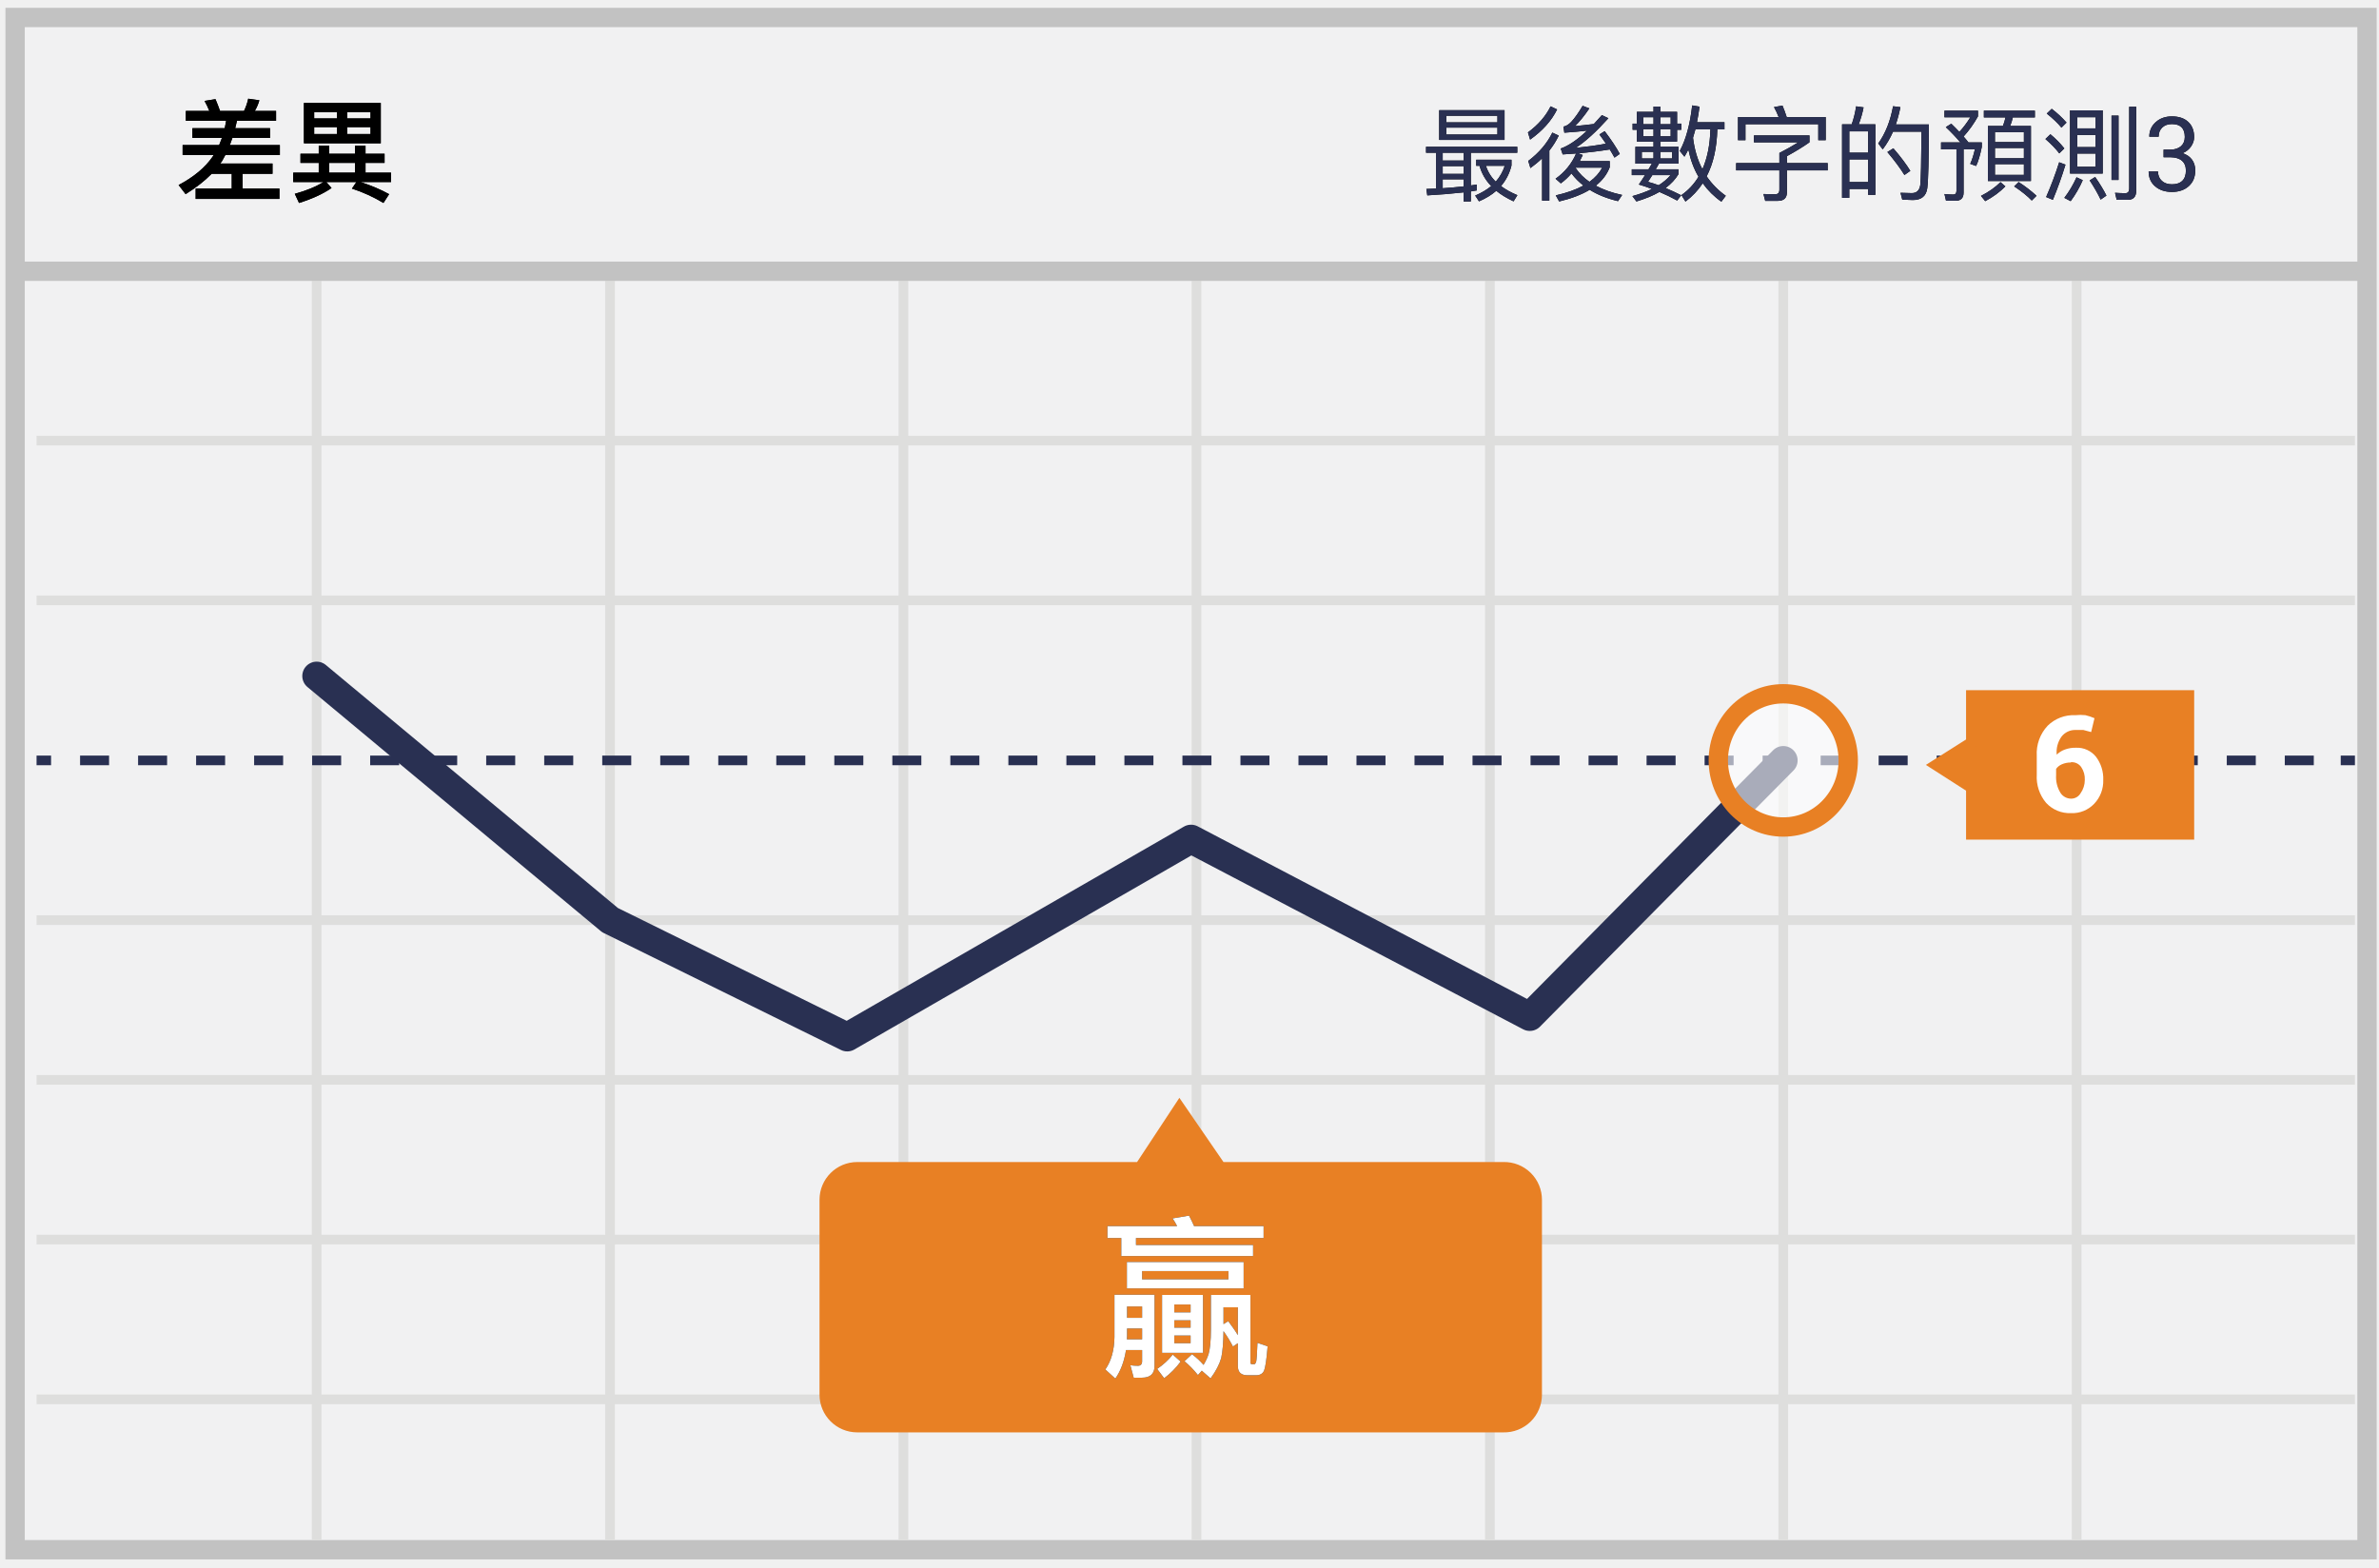
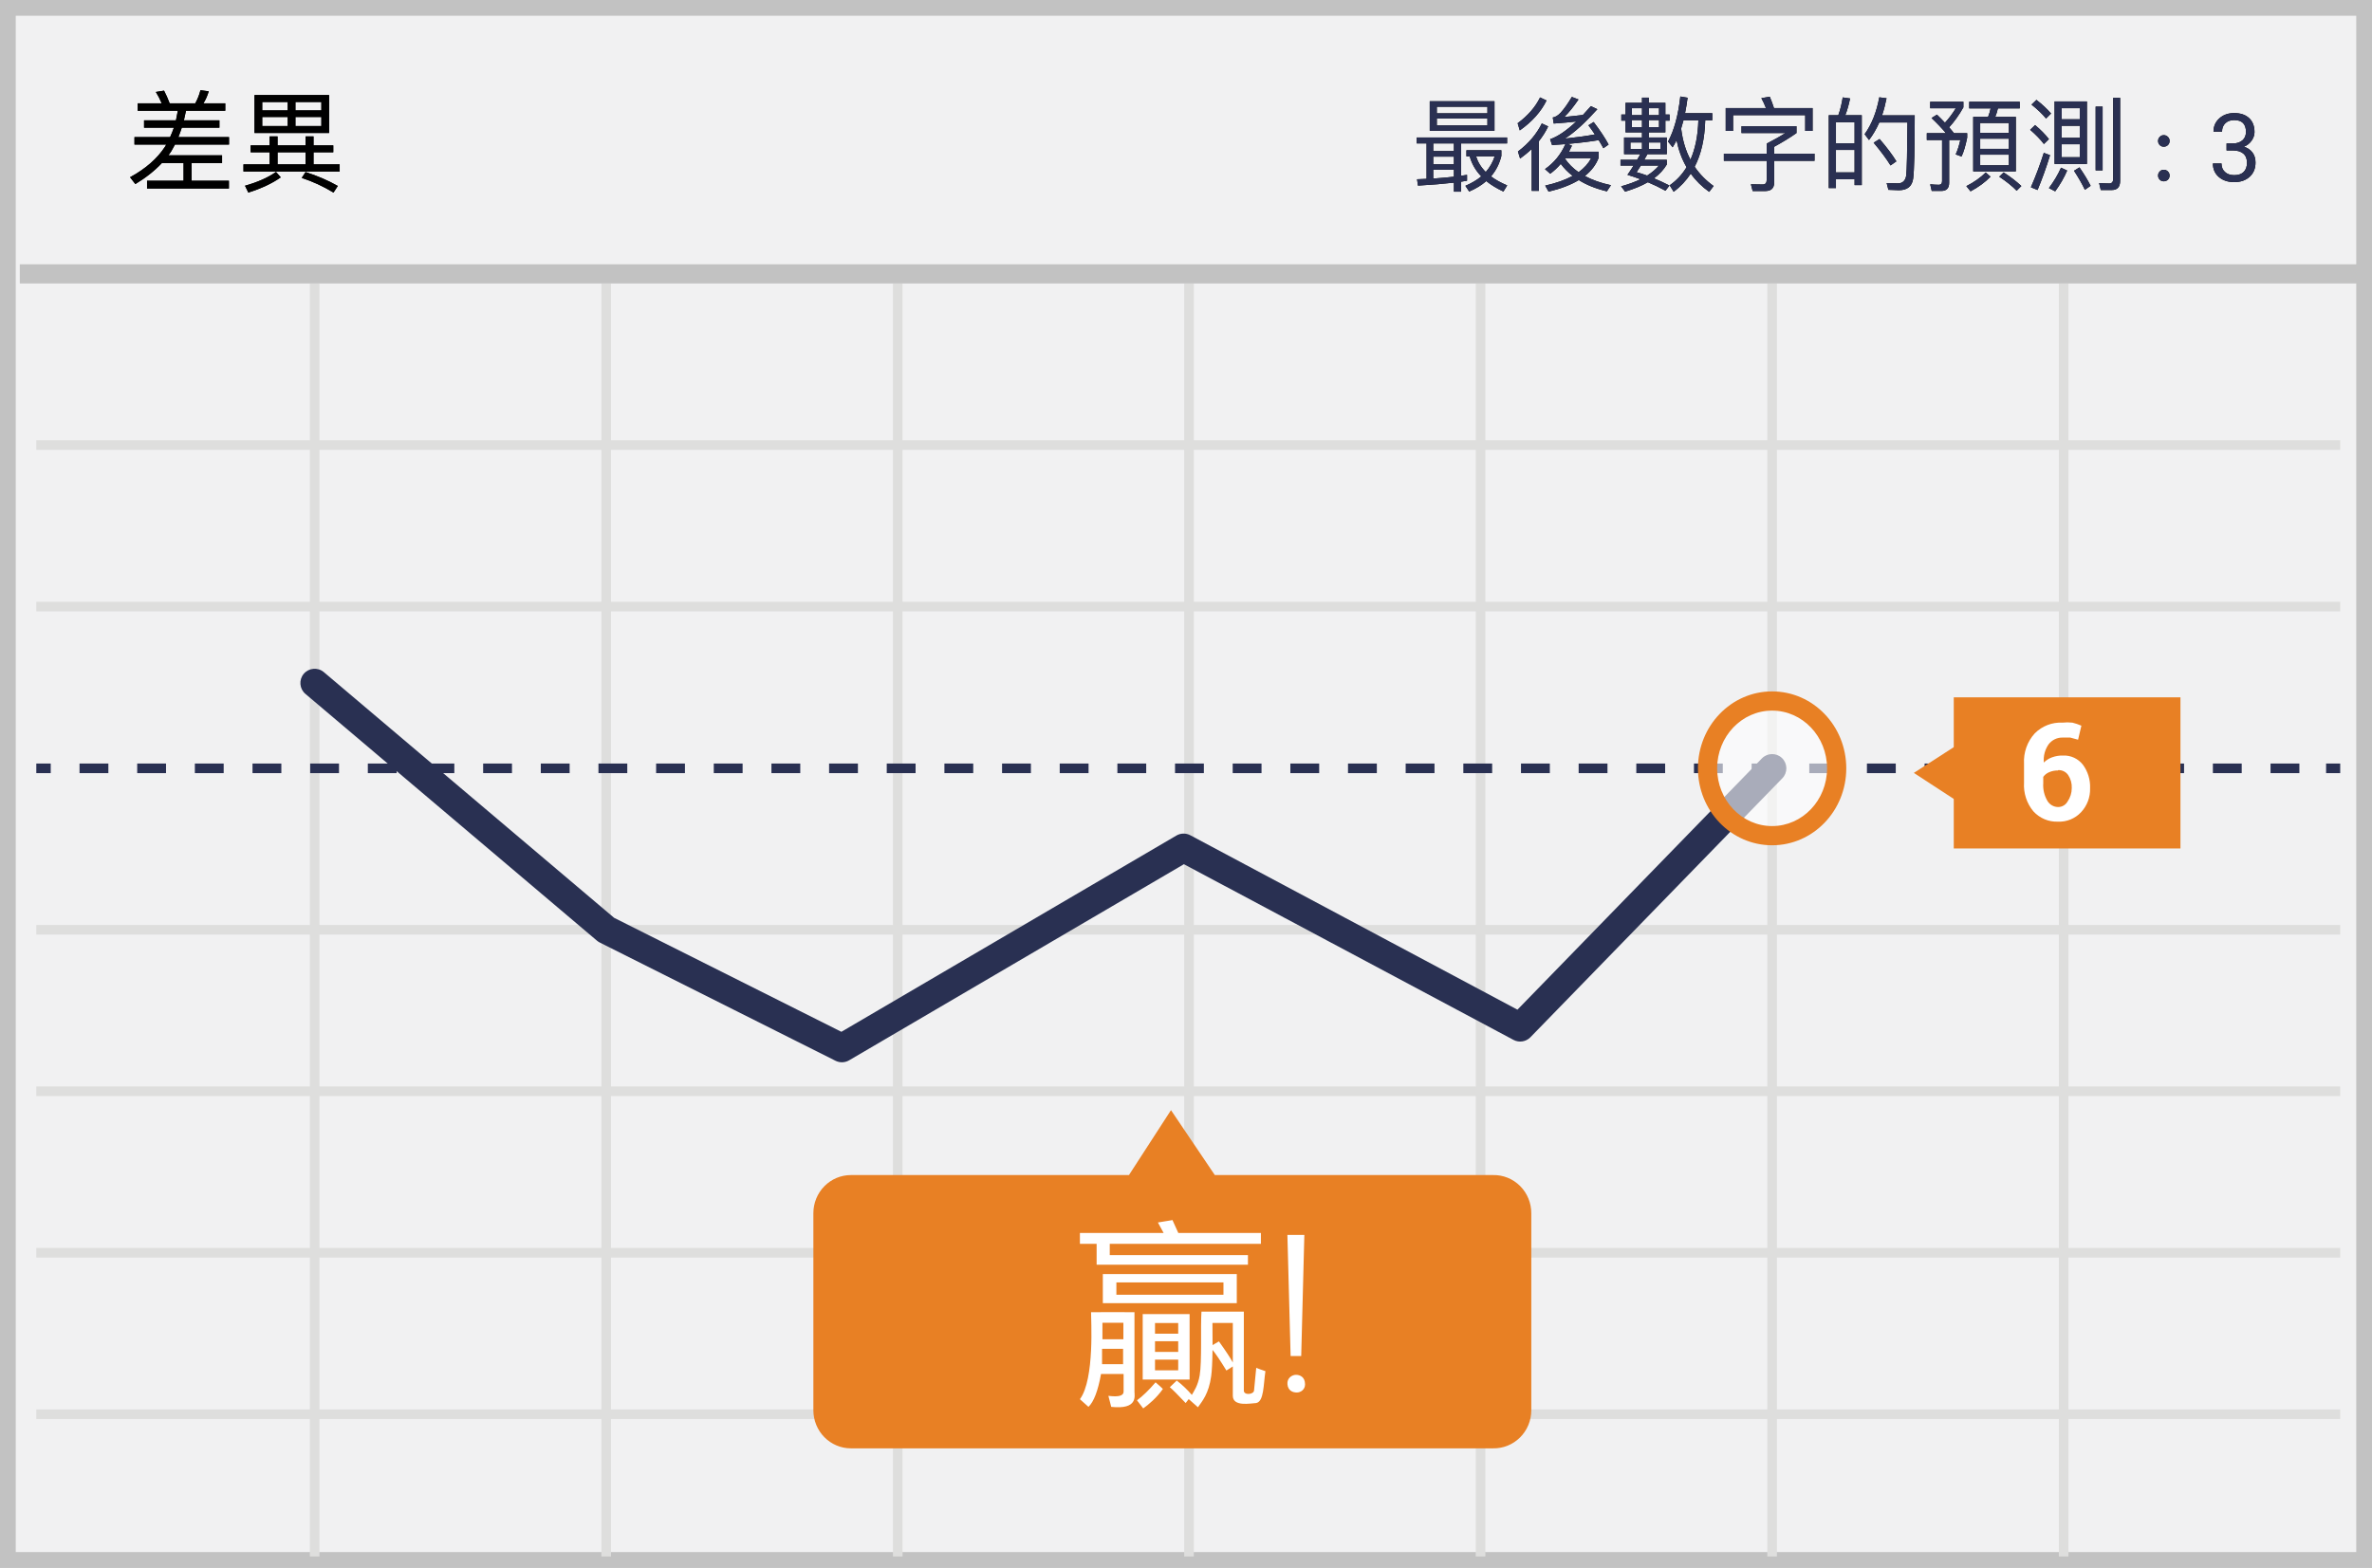
- <svg xmlns="http://www.w3.org/2000/svg" xmlns:xlink="http://www.w3.org/1999/xlink" width="299" height="197">
+ <svg xmlns="http://www.w3.org/2000/svg" xmlns:xlink="http://www.w3.org/1999/xlink" width="301px" height="199px" viewBox="0 0 301 199" version="1.1">
  <defs>
-     <path d="M178.23 16.449h11.466v.754h-5.837v4.108c.26-.039.52-.078.754-.117v.741c-.234.039-.494.078-.754.13v1.261h-.91v-1.144a80.6 80.6 0 0 1-4.563.377l-.117-.806 1.21-.052v-4.498h-1.249v-.754zm2.093 5.213a54.962 54.962 0 0 0 2.626-.234v-.884h-2.626v1.118zm0-1.807h2.626v-.975h-2.626v.975zm0-1.677h2.626v-.975h-2.626v.975zm-.442-6.331h8.216v3.744h-8.216v-3.744zm7.32 3.068v-.871h-6.423v.871h6.422zm-6.423-1.534h6.422v-.832h-6.422v.832zm4.173 5.46h-.416v-.767h4.433v.728a6.187 6.187 0 0 1-1.313 2.587c.572.429 1.248.806 2.054 1.144l-.48.78c-.859-.403-1.587-.845-2.172-1.326-.598.52-1.326.962-2.17 1.326l-.482-.728c.78-.338 1.456-.728 2.015-1.196a5.827 5.827 0 0 1-1.469-2.548zm2.041 1.989a5.636 5.636 0 0 0 1.131-1.989h-2.366a4.738 4.738 0 0 0 1.235 1.989zm13.69-6.344c.831 1.092 1.455 2.041 1.897 2.86l-.663.468c-.182-.338-.39-.689-.598-1.027a49.586 49.586 0 0 1-3.939.481l.546.221c-.13.26-.247.52-.377.767h3.77v.767c-.338.884-.923 1.664-1.755 2.314.936.507 2.041.897 3.315 1.17l-.52.78c-1.404-.338-2.6-.819-3.562-1.43-1.014.611-2.3 1.105-3.835 1.469l-.429-.767c1.391-.312 2.548-.728 3.484-1.235a7.588 7.588 0 0 1-1.508-1.521 8.034 8.034 0 0 1-1.339 1.248l-.663-.585a7.456 7.456 0 0 0 2.587-3.172l-1.69.117-.247-.741c.975-.338 2.08-1.092 3.315-2.249-.754.091-1.716.182-2.86.26l-.117-.767c.338-.052.663-.26.988-.598.468-.507.936-1.183 1.43-2.015l.845.325c-.637.936-1.235 1.677-1.807 2.223a73.385 73.385 0 0 0 2.366-.26c.338-.364.676-.728 1.014-1.118l.82.39c-1.522 1.69-2.887 2.938-4.109 3.731 1.456-.156 2.73-.325 3.796-.533-.26-.39-.533-.767-.819-1.157l.663-.416zm-1.912 6.37c.715-.52 1.248-1.118 1.6-1.781h-3.316c-.013.013-.026.026-.026.039a6.528 6.528 0 0 0 1.742 1.742zm-4.888-9.49l.82.39c-.703 1.43-1.834 2.691-3.394 3.796l-.273-.91c1.3-.962 2.25-2.054 2.847-3.276zm.221 3.302l.806.377a9.935 9.935 0 0 1-1.183 1.885v6.292h-.91v-5.317c-.455.442-.949.845-1.469 1.222l-.273-.897c1.378-1.04 2.38-2.236 3.03-3.562zm17.98-.403c-.105.364-.196.715-.3 1.053.182 1.482.572 2.808 1.183 3.952.611-1.391.95-3.055 1.001-5.005h-1.885zm.39 5.954c-.599-1.014-1.015-2.158-1.275-3.419a9.583 9.583 0 0 1-.494.897l-.585-.728c.767-1.404 1.287-3.315 1.56-5.72l.923.156a26.877 26.877 0 0 1-.325 1.963h3.458v.897h-.897c-.065 2.34-.507 4.303-1.339 5.902a9.754 9.754 0 0 0 2.405 2.444l-.559.741a9.656 9.656 0 0 1-2.34-2.314 9.145 9.145 0 0 1-2.17 2.301l-.508-.819a7.563 7.563 0 0 0 2.145-2.301zm-7.749-8.164h2.093v-.663h.858v.663h2.106v1.482h.533v.78h-.533v1.482h-2.106v.65h2.288v2.119h-2.457c-.143.26-.273.494-.403.715h2.86v.598c-.39.65-.923 1.235-1.625 1.755a28.7 28.7 0 0 1 1.963.91l-.507.663a23.354 23.354 0 0 0-2.236-1.079c-.806.468-1.768.858-2.886 1.196l-.507-.676c.936-.26 1.755-.559 2.457-.897a22.469 22.469 0 0 0-1.65-.559c.272-.39.532-.793.78-1.183h-1.665v-.728h2.106c.143-.247.286-.481.416-.715h-2.067v-2.119h2.275v-.65h-2.093v-1.482h-.533v-.78h.533v-1.482zm2.743 9.23c.611-.39 1.105-.806 1.495-1.274h-2.288c-.208.312-.39.598-.546.845.442.117.884.26 1.34.429zm1.508-6.149v-.897h-1.3v.897h1.3zm-1.3-1.521h1.3v-.884h-1.3v.884zm-.858 1.521v-.897h-1.287v.897h1.287zm-1.287-1.521h1.287v-.884h-1.287v.884zm3.627 4.303v-.832h-1.482v.832h1.482zm-2.34 0v-.832h-1.469v.832h1.47zm21.645-5.2v2.899h-.936v-2.002h-9.152v2.002h-.936v-2.899h5.11a10.405 10.405 0 0 0-.586-1.261l1.066-.182c.182.429.364.91.533 1.443h4.901zm-9.022 2.301h6.981v.871c-.845.598-1.794 1.17-2.834 1.742v.871h5.122v.91h-5.122v2.756c0 .715-.377 1.079-1.13 1.079h-1.6l-.22-.858c.454.013.948.026 1.494.026.338 0 .507-.195.507-.572v-2.431h-5.434v-.91h5.434v-1.274a32.896 32.896 0 0 0 2.38-1.339h-5.578v-.871zm15.262-1.391v8.866h-.91v-.741h-2.366v1.118h-.91v-9.243h1.21c.26-.728.441-1.482.558-2.262l.936.13a12.416 12.416 0 0 1-.61 2.132h2.092zm-3.276 7.254h2.366v-2.847h-2.366v2.847zm0-3.692h2.366v-2.678h-2.366v2.678zm5.538-.546c.936 1.079 1.638 2.028 2.132 2.834l-.74.52c-.534-.858-1.249-1.82-2.146-2.886l.754-.468zm4.46-3.003c0 4.316-.066 6.994-.196 8.008-.13.988-.728 1.495-1.82 1.495-.26 0-.702-.026-1.326-.052l-.22-.858c.545.026 1.013.039 1.416.039.611 0 .962-.338 1.066-1.001.078-.728.13-2.977.156-6.721h-3.575c-.364.819-.793 1.56-1.3 2.223l-.559-.741c.91-1.274 1.521-2.834 1.86-4.68l.922.117a17.048 17.048 0 0 1-.572 2.171h4.147zm7.422.195h1.885c.143-.351.247-.715.325-1.079h-2.717v-.845h6.41v.845h-2.77a6.478 6.478 0 0 1-.338 1.079h2.613v6.916h-5.408v-6.916zm4.524 6.149v-1.352h-3.64v1.352h3.64zm-3.64-2.093h3.64v-1.287h-3.64v1.287zm0-2.028h3.64v-1.248h-3.64v1.248zm.702 5.031l.611.533c-.689.702-1.534 1.326-2.535 1.859l-.533-.663c.975-.494 1.794-1.079 2.457-1.729zm2.275-.013a16.1 16.1 0 0 1 2.25 1.729l-.599.598c-.533-.559-1.274-1.157-2.21-1.781l.56-.546zm-8.463-7.332c.377.364.715.702 1.014 1.027.507-.546.962-1.157 1.378-1.833h-3.25v-.832h4.212v.715a13.738 13.738 0 0 1-1.807 2.535c.234.26.43.507.611.741h1.677v.572c-.208 1.027-.442 1.82-.715 2.392l-.74-.273c.233-.507.428-1.118.584-1.82h-1.417v5.434c0 .676-.338 1.027-.988 1.027h-1.222l-.195-.845c.39.039.754.065 1.105.065.26 0 .403-.156.403-.468v-5.213h-1.937v-.871h2.431a24.26 24.26 0 0 0-1.833-1.924l.69-.429zm12.623-1.872a12.767 12.767 0 0 1 1.86 1.729l-.638.637c-.442-.546-1.066-1.144-1.846-1.768l.624-.598zm-.169 3.198a11.862 11.862 0 0 1 1.755 1.781l-.637.624c-.429-.572-1.014-1.17-1.742-1.807l.624-.598zm1.105 3.523l.793.299a48.515 48.515 0 0 1-1.586 4.42l-.845-.351a44.176 44.176 0 0 0 1.638-4.368zm1.365-6.526h4.108v7.943h-4.108v-7.943zm3.198 7.085v-1.651h-2.288v1.651h2.288zm-2.288-2.47h2.288v-1.521h-2.288v1.521zm0-2.353h2.288v-1.404h-2.288v1.404zm2.25 6.11c.61.884 1.078 1.664 1.416 2.34l-.728.507c-.338-.728-.806-1.534-1.378-2.418l.69-.429zm-2.34.039l.78.364a13.56 13.56 0 0 1-1.522 2.639l-.793-.416a13.238 13.238 0 0 0 1.534-2.587zm4.393-7.748h.884v8.086h-.884v-8.086zm2.054 10.582h-1.404l-.208-.884c.442.026.871.052 1.287.052.325 0 .494-.195.494-.559V11.418h.884v10.543c0 .767-.35 1.157-1.053 1.157z" id="a" />
-     <path d="M270.926 16.808h.882c.554-.009.99-.155 1.308-.438.317-.284.476-.667.476-1.15 0-1.083-.54-1.624-1.619-1.624-.508 0-.913.145-1.215.435-.303.29-.454.673-.454 1.152h-1.175c0-.732.268-1.34.803-1.825.536-.485 1.216-.727 2.041-.727.872 0 1.555.23 2.05.692.496.461.743 1.102.743 1.923 0 .402-.13.791-.39 1.168-.26.377-.615.658-1.063.844.507.161.9.428 1.177.8.277.373.416.827.416 1.365 0 .83-.271 1.487-.813 1.974-.541.487-1.246.73-2.114.73-.867 0-1.573-.235-2.116-.705-.544-.47-.816-1.09-.816-1.86h1.18c0 .487.16.876.477 1.168.317.292.742.438 1.275.438.568 0 1.001-.148 1.302-.444.3-.296.45-.721.45-1.276 0-.537-.165-.95-.495-1.238-.33-.287-.806-.435-1.428-.444h-.882v-.958z" id="b" />
-     <path d="M22.358 11.948h2.954a10.486 10.486 0 0 0-.602-1.26l1.372-.224c.196.448.378.938.574 1.484h3.01c.238-.49.42-1.008.532-1.54l1.4.196a5.72 5.72 0 0 1-.574 1.344h2.674v1.232h-4.914c-.07.322-.14.63-.224.938h4.382v1.218H28.21c-.112.308-.21.602-.322.896h6.286v1.246h-6.846c-.14.266-.28.518-.42.77l-.224.308h6.566v1.288h-3.766v1.862h4.634v1.302H23.59v-1.302h4.536v-1.862h-2.52c-.896.91-1.988 1.764-3.276 2.562l-.882-1.148c1.89-.994 3.318-2.184 4.27-3.556.056-.084.098-.154.14-.224h-3.906v-1.246h4.592c.126-.294.238-.588.35-.896h-3.71v-1.218h4.06c.07-.308.126-.63.182-.938h-5.068v-1.232zm14.84-1.008h9.66v5.068h-9.66V10.94zm8.372 3.906v-.868h-2.926v.868h2.926zm-4.214 0v-.868h-2.87v.868h2.87zm-2.87-1.96h2.87v-.784h-2.87v.784zm4.158-.784v.784h2.926v-.784h-2.926zm-5.88 5.222h2.296v-1.008h1.316v1.008h3.248v-1.008h1.316v1.008h2.394v1.148H44.94v1.232h3.206v1.176H44.31c1.302.42 2.506.924 3.598 1.526l-.714 1.106a19.268 19.268 0 0 0-3.962-1.806l.56-.826h-3.78l.658.756c-1.106.756-2.464 1.372-4.088 1.876l-.532-1.148c1.428-.392 2.632-.882 3.612-1.484h-3.808v-1.176h3.206v-1.232h-2.296v-1.148zm3.612 2.38h3.248v-1.232h-3.248v1.232z" id="c" />
-     <path d="M140.652 164.996v.968c0 .132-.022.264-.022.396h1.914v-1.364h-1.892zm1.892-1.342v-1.43h-1.892v1.43h1.892zm-2.024 4.048c-.22 1.408-.66 2.618-1.342 3.586l-1.254-1.144c.748-1.078 1.122-2.442 1.144-4.07v-5.324h5.038v8.954c0 .968-.528 1.474-1.584 1.474h-1.034l-.418-1.562c.33.044.638.066.946.066.352 0 .528-.198.528-.572v-1.408h-2.024zm-.594-14.08h-1.738v-1.496h8.756a8.027 8.027 0 0 0-.572-.968l2.068-.352c.22.396.418.836.638 1.32h8.734v1.496h-16.038v.88h14.718v1.386h-16.566v-2.266zm16.962 17.248h-1.122c-.792 0-1.188-.396-1.188-1.144v-2.882l-.616.418a14.878 14.878 0 0 0-1.188-1.936c-.022 1.452-.11 2.574-.286 3.366-.22.792-.66 1.65-1.342 2.574l-1.1-.968-.484.55c-.528-.66-1.1-1.254-1.694-1.738l.946-.88a9.3 9.3 0 0 1 1.452 1.342c.308-.506.506-.968.638-1.386.176-.616.286-1.628.286-3.058v-4.356h4.972v8.492c0 .132.044.22.176.22h.308c.088 0 .176-.132.242-.352.044-.22.11-1.012.154-2.332l1.276.44c-.132 1.628-.286 2.64-.44 3.036-.176.396-.506.594-.99.594zm-4.114-6.424l.594-.374c.484.66.902 1.232 1.21 1.76v-3.498h-1.804v2.112zm-7.722-3.674h5.148v7.282h-5.148v-7.282zm3.586 6.072v-.968h-2.046v.968h2.046zm-2.046-1.958h2.046v-.924h-2.046v.924zm0-1.914h2.046v-.99h-2.046v.99zm-.198 5.302l.99.88a9.795 9.795 0 0 1-2.068 2.09l-.88-1.166c.77-.528 1.43-1.122 1.958-1.804zm-5.764-11.638h14.674v3.322H140.63v-3.322zm12.76 2.178v-1.034h-10.846v1.034h10.846z" id="d" />
+     <path d="M273.584,16.156 C273.776,16.156 273.956,16.228 274.1,16.372 C274.244,16.516 274.316,16.684 274.316,16.888 C274.316,17.092 274.244,17.272 274.1,17.416 C273.956,17.548 273.776,17.62 273.584,17.62 C273.368,17.62 273.2,17.548 273.068,17.416 C272.924,17.272 272.852,17.092 272.852,16.888 C272.852,16.684 272.924,16.516 273.068,16.372 C273.2,16.228 273.368,16.156 273.584,16.156 Z M273.584,20.548 C273.776,20.548 273.956,20.62 274.1,20.764 C274.244,20.908 274.316,21.076 274.316,21.28 C274.316,21.484 274.244,21.664 274.1,21.808 C273.956,21.94 273.776,22.012 273.584,22.012 C273.368,22.012 273.2,21.94 273.068,21.808 C272.924,21.664 272.852,21.484 272.852,21.28 C272.852,21.076 272.924,20.908 273.068,20.764 C273.2,20.62 273.368,20.548 273.584,20.548 Z" id="path-1" />
+     <path d="M281.545,17.207 L282.36,17.207 C282.871,17.199 283.274,17.064 283.567,16.803 C283.86,16.541 284.006,16.188 284.006,15.742 C284.006,14.742 283.508,14.242 282.512,14.242 C282.043,14.242 281.669,14.376 281.39,14.644 C281.111,14.911 280.971,15.266 280.971,15.707 L279.887,15.707 C279.887,15.031 280.134,14.47 280.628,14.022 C281.122,13.575 281.75,13.352 282.512,13.352 C283.317,13.352 283.947,13.564 284.405,13.99 C284.862,14.416 285.09,15.008 285.09,15.766 C285.09,16.137 284.97,16.496 284.73,16.844 C284.489,17.191 284.162,17.451 283.748,17.623 C284.217,17.771 284.579,18.018 284.835,18.361 C285.091,18.705 285.219,19.125 285.219,19.621 C285.219,20.387 284.969,20.994 284.469,21.443 C283.969,21.893 283.319,22.117 282.518,22.117 C281.717,22.117 281.066,21.9 280.564,21.467 C280.062,21.033 279.811,20.461 279.811,19.75 L280.901,19.75 C280.901,20.199 281.047,20.559 281.34,20.828 C281.633,21.098 282.026,21.232 282.518,21.232 C283.041,21.232 283.442,21.096 283.719,20.822 C283.996,20.549 284.135,20.156 284.135,19.645 C284.135,19.148 283.983,18.768 283.678,18.502 C283.373,18.236 282.934,18.1 282.36,18.092 L281.545,18.092 L281.545,17.207 Z" id="path-2" />
+     <path d="M178.78,16.449 L190.246,16.449 L190.246,17.203 L184.409,17.203 L184.409,21.311 C184.669,21.272 184.929,21.233 185.163,21.194 L185.163,21.935 C184.929,21.974 184.669,22.013 184.409,22.065 L184.409,23.326 L183.499,23.326 L183.499,22.182 C182.264,22.325 180.743,22.455 178.936,22.559 L178.819,21.753 L180.028,21.701 L180.028,17.203 L178.78,17.203 L178.78,16.449 Z M180.873,21.662 C181.835,21.597 182.719,21.519 183.499,21.428 L183.499,20.544 L180.873,20.544 L180.873,21.662 Z M180.873,19.855 L183.499,19.855 L183.499,18.88 L180.873,18.88 L180.873,19.855 Z M180.873,18.178 L183.499,18.178 L183.499,17.203 L180.873,17.203 L180.873,18.178 Z M180.431,11.847 L188.647,11.847 L188.647,15.591 L180.431,15.591 L180.431,11.847 Z M187.75,14.915 L187.75,14.044 L181.328,14.044 L181.328,14.915 L187.75,14.915 Z M181.328,13.381 L187.75,13.381 L187.75,12.549 L181.328,12.549 L181.328,13.381 Z M185.501,18.841 L185.085,18.841 L185.085,18.074 L189.518,18.074 L189.518,18.802 C189.271,19.803 188.829,20.661 188.205,21.389 C188.777,21.818 189.453,22.195 190.259,22.533 L189.778,23.313 C188.92,22.91 188.192,22.468 187.607,21.987 C187.009,22.507 186.281,22.949 185.436,23.313 L184.955,22.585 C185.735,22.247 186.411,21.857 186.97,21.389 C186.242,20.635 185.761,19.79 185.501,18.841 Z M187.542,20.83 C188.062,20.232 188.439,19.569 188.673,18.841 L186.307,18.841 C186.541,19.582 186.944,20.245 187.542,20.83 Z M201.231,14.486 C202.063,15.578 202.687,16.527 203.129,17.346 L202.466,17.814 C202.284,17.476 202.076,17.125 201.868,16.787 C200.776,16.969 199.463,17.138 197.929,17.268 L198.475,17.489 C198.345,17.749 198.228,18.009 198.098,18.256 L201.868,18.256 L201.868,19.023 C201.53,19.907 200.945,20.687 200.113,21.337 C201.049,21.844 202.154,22.234 203.428,22.507 L202.908,23.287 C201.504,22.949 200.308,22.468 199.346,21.857 C198.332,22.468 197.045,22.962 195.511,23.326 L195.082,22.559 C196.473,22.247 197.63,21.831 198.566,21.324 C197.968,20.869 197.474,20.362 197.058,19.803 C196.642,20.284 196.2,20.7 195.719,21.051 L195.056,20.466 C196.2,19.66 197.071,18.607 197.643,17.294 L195.953,17.411 L195.706,16.67 C196.681,16.332 197.786,15.578 199.021,14.421 C198.267,14.512 197.305,14.603 196.161,14.681 L196.044,13.914 C196.382,13.862 196.707,13.654 197.032,13.316 C197.5,12.809 197.968,12.133 198.462,11.301 L199.307,11.626 C198.67,12.562 198.072,13.303 197.5,13.849 C198.345,13.771 199.138,13.68 199.866,13.589 C200.204,13.225 200.542,12.861 200.88,12.471 L201.699,12.861 C200.178,14.551 198.813,15.799 197.591,16.592 C199.047,16.436 200.321,16.267 201.387,16.059 C201.127,15.669 200.854,15.292 200.568,14.902 L201.231,14.486 Z M199.32,20.856 C200.035,20.336 200.568,19.738 200.919,19.075 L197.604,19.075 C197.591,19.088 197.578,19.101 197.578,19.114 C198.02,19.777 198.605,20.362 199.32,20.856 Z M194.432,11.366 L195.251,11.756 C194.549,13.186 193.418,14.447 191.858,15.552 L191.585,14.642 C192.885,13.68 193.834,12.588 194.432,11.366 Z M194.653,14.668 L195.459,15.045 C195.147,15.708 194.744,16.332 194.276,16.93 L194.276,23.222 L193.366,23.222 L193.366,17.905 C192.911,18.347 192.417,18.75 191.897,19.127 L191.624,18.23 C193.002,17.19 194.003,15.994 194.653,14.668 Z M212.632,14.265 C212.528,14.629 212.437,14.98 212.333,15.318 C212.515,16.8 212.905,18.126 213.516,19.27 C214.127,17.879 214.465,16.215 214.517,14.265 L212.632,14.265 Z M213.022,20.219 C212.424,19.205 212.008,18.061 211.748,16.8 C211.592,17.125 211.423,17.424 211.254,17.697 L210.669,16.969 C211.436,15.565 211.956,13.654 212.229,11.249 L213.152,11.405 C213.061,12.094 212.957,12.744 212.827,13.368 L216.285,13.368 L216.285,14.265 L215.388,14.265 C215.323,16.605 214.881,18.568 214.049,20.167 C214.686,21.103 215.492,21.922 216.454,22.611 L215.895,23.352 C214.959,22.689 214.179,21.922 213.555,21.038 C212.957,21.935 212.242,22.702 211.384,23.339 L210.877,22.52 C211.748,21.909 212.463,21.142 213.022,20.219 Z M205.274,12.055 L207.367,12.055 L207.367,11.392 L208.225,11.392 L208.225,12.055 L210.331,12.055 L210.331,13.537 L210.864,13.537 L210.864,14.317 L210.331,14.317 L210.331,15.799 L208.225,15.799 L208.225,16.449 L210.513,16.449 L210.513,18.568 L208.056,18.568 C207.913,18.828 207.783,19.062 207.653,19.283 L210.513,19.283 L210.513,19.881 C210.123,20.531 209.59,21.116 208.888,21.636 C209.525,21.896 210.175,22.208 210.851,22.546 L210.344,23.209 C209.59,22.793 208.849,22.442 208.108,22.13 C207.302,22.598 206.34,22.988 205.222,23.326 L204.715,22.65 C205.651,22.39 206.47,22.091 207.172,21.753 C206.613,21.545 206.067,21.35 205.521,21.194 C205.794,20.804 206.054,20.401 206.301,20.011 L204.637,20.011 L204.637,19.283 L206.743,19.283 C206.886,19.036 207.029,18.802 207.159,18.568 L205.092,18.568 L205.092,16.449 L207.367,16.449 L207.367,15.799 L205.274,15.799 L205.274,14.317 L204.741,14.317 L204.741,13.537 L205.274,13.537 L205.274,12.055 Z M208.017,21.285 C208.628,20.895 209.122,20.479 209.512,20.011 L207.224,20.011 C207.016,20.323 206.834,20.609 206.678,20.856 C207.12,20.973 207.562,21.116 208.017,21.285 Z M209.525,15.136 L209.525,14.239 L208.225,14.239 L208.225,15.136 L209.525,15.136 Z M208.225,13.615 L209.525,13.615 L209.525,12.731 L208.225,12.731 L208.225,13.615 Z M207.367,15.136 L207.367,14.239 L206.08,14.239 L206.08,15.136 L207.367,15.136 Z M206.08,13.615 L207.367,13.615 L207.367,12.731 L206.08,12.731 L206.08,13.615 Z M209.707,17.918 L209.707,17.086 L208.225,17.086 L208.225,17.918 L209.707,17.918 Z M207.367,17.918 L207.367,17.086 L205.898,17.086 L205.898,17.918 L207.367,17.918 Z M229.012,12.718 L229.012,15.617 L228.076,15.617 L228.076,13.615 L218.924,13.615 L218.924,15.617 L217.988,15.617 L217.988,12.718 L223.097,12.718 C222.915,12.25 222.72,11.834 222.512,11.457 L223.578,11.275 C223.76,11.704 223.942,12.185 224.111,12.718 L229.012,12.718 Z M219.99,15.019 L226.971,15.019 L226.971,15.89 C226.126,16.488 225.177,17.06 224.137,17.632 L224.137,18.503 L229.259,18.503 L229.259,19.413 L224.137,19.413 L224.137,22.169 C224.137,22.884 223.76,23.248 223.006,23.248 L221.407,23.248 L221.186,22.39 C221.641,22.403 222.135,22.416 222.681,22.416 C223.019,22.416 223.188,22.221 223.188,21.844 L223.188,19.413 L217.754,19.413 L217.754,18.503 L223.188,18.503 L223.188,17.229 C224.241,16.683 225.034,16.228 225.567,15.89 L219.99,15.89 L219.99,15.019 Z M235.252,13.628 L235.252,22.494 L234.342,22.494 L234.342,21.753 L231.976,21.753 L231.976,22.871 L231.066,22.871 L231.066,13.628 L232.275,13.628 C232.535,12.9 232.717,12.146 232.834,11.366 L233.77,11.496 C233.614,12.263 233.419,12.978 233.159,13.628 L235.252,13.628 Z M231.976,20.882 L234.342,20.882 L234.342,18.035 L231.976,18.035 L231.976,20.882 Z M231.976,17.19 L234.342,17.19 L234.342,14.512 L231.976,14.512 L231.976,17.19 Z M237.514,16.644 C238.45,17.723 239.152,18.672 239.646,19.478 L238.905,19.998 C238.372,19.14 237.657,18.178 236.76,17.112 L237.514,16.644 Z M241.973,13.641 C241.973,17.957 241.908,20.635 241.778,21.649 C241.648,22.637 241.05,23.144 239.958,23.144 C239.698,23.144 239.256,23.118 238.632,23.092 L238.411,22.234 C238.957,22.26 239.425,22.273 239.828,22.273 C240.439,22.273 240.79,21.935 240.894,21.272 C240.972,20.544 241.024,18.295 241.05,14.551 L237.475,14.551 C237.111,15.37 236.682,16.111 236.175,16.774 L235.616,16.033 C236.526,14.759 237.137,13.199 237.475,11.353 L238.398,11.47 C238.242,12.237 238.06,12.965 237.826,13.641 L241.973,13.641 Z M249.396,13.836 L251.281,13.836 C251.424,13.485 251.528,13.121 251.606,12.757 L248.889,12.757 L248.889,11.912 L255.298,11.912 L255.298,12.757 L252.529,12.757 C252.451,13.121 252.334,13.485 252.191,13.836 L254.804,13.836 L254.804,20.752 L249.396,20.752 L249.396,13.836 Z M253.92,19.985 L253.92,18.633 L250.28,18.633 L250.28,19.985 L253.92,19.985 Z M250.28,17.892 L253.92,17.892 L253.92,16.605 L250.28,16.605 L250.28,17.892 Z M250.28,15.864 L253.92,15.864 L253.92,14.616 L250.28,14.616 L250.28,15.864 Z M250.982,20.895 L251.593,21.428 C250.904,22.13 250.059,22.754 249.058,23.287 L248.525,22.624 C249.5,22.13 250.319,21.545 250.982,20.895 Z M253.257,20.882 C254.141,21.454 254.895,22.039 255.506,22.611 L254.908,23.209 C254.375,22.65 253.634,22.052 252.698,21.428 L253.257,20.882 Z M244.794,13.55 C245.171,13.914 245.509,14.252 245.808,14.577 C246.315,14.031 246.77,13.42 247.186,12.744 L243.936,12.744 L243.936,11.912 L248.148,11.912 L248.148,12.627 C247.602,13.602 246.991,14.447 246.341,15.162 C246.575,15.422 246.77,15.669 246.952,15.903 L248.629,15.903 L248.629,16.475 C248.421,17.502 248.187,18.295 247.914,18.867 L247.173,18.594 C247.407,18.087 247.602,17.476 247.758,16.774 L246.341,16.774 L246.341,22.208 C246.341,22.884 246.003,23.235 245.353,23.235 L244.131,23.235 L243.936,22.39 C244.326,22.429 244.69,22.455 245.041,22.455 C245.301,22.455 245.444,22.299 245.444,21.987 L245.444,16.774 L243.507,16.774 L243.507,15.903 L245.938,15.903 C245.431,15.305 244.82,14.655 244.105,13.979 L244.794,13.55 Z M257.417,11.678 C258.158,12.25 258.782,12.835 259.276,13.407 L258.639,14.044 C258.197,13.498 257.573,12.9 256.793,12.276 L257.417,11.678 Z M257.248,14.876 C257.95,15.461 258.535,16.059 259.003,16.657 L258.366,17.281 C257.937,16.709 257.352,16.111 256.624,15.474 L257.248,14.876 Z M258.353,18.399 L259.146,18.698 C258.665,20.271 258.132,21.74 257.56,23.118 L256.715,22.767 C257.339,21.337 257.885,19.881 258.353,18.399 Z M259.718,11.873 L263.826,11.873 L263.826,19.816 L259.718,19.816 L259.718,11.873 Z M262.916,18.958 L262.916,17.307 L260.628,17.307 L260.628,18.958 L262.916,18.958 Z M260.628,16.488 L262.916,16.488 L262.916,14.967 L260.628,14.967 L260.628,16.488 Z M260.628,14.135 L262.916,14.135 L262.916,12.731 L260.628,12.731 L260.628,14.135 Z M262.877,20.245 C263.488,21.129 263.956,21.909 264.294,22.585 L263.566,23.092 C263.228,22.364 262.76,21.558 262.188,20.674 L262.877,20.245 Z M260.537,20.284 L261.317,20.648 C260.927,21.558 260.42,22.429 259.796,23.287 L259.003,22.871 C259.653,22 260.16,21.142 260.537,20.284 Z M264.931,12.536 L265.815,12.536 L265.815,20.622 L264.931,20.622 L264.931,12.536 Z M266.985,23.118 L265.581,23.118 L265.373,22.234 C265.815,22.26 266.244,22.286 266.66,22.286 C266.985,22.286 267.154,22.091 267.154,21.727 L267.154,11.418 L268.038,11.418 L268.038,21.961 C268.038,22.728 267.687,23.118 266.985,23.118 Z" id="path-3" />
+     <path d="M16.47,12.116 L19.522,12.116 C19.298,11.584 19.046,11.108 18.78,10.674 L19.816,10.506 C20.068,10.982 20.306,11.514 20.53,12.116 L23.778,12.116 C24.072,11.584 24.296,11.024 24.436,10.45 L25.486,10.59 C25.332,11.136 25.108,11.64 24.814,12.116 L27.586,12.116 L27.586,13.054 L22.602,13.054 C22.518,13.474 22.434,13.88 22.336,14.272 L26.844,14.272 L26.844,15.21 L22.07,15.21 C21.93,15.63 21.79,16.022 21.636,16.4 L28.062,16.4 L28.062,17.352 L21.202,17.352 C21.034,17.66 20.88,17.954 20.712,18.234 C20.6,18.402 20.488,18.556 20.376,18.71 L27.18,18.71 L27.18,19.69 L23.316,19.69 L23.316,21.944 L28.048,21.944 L28.048,22.924 L17.66,22.924 L17.66,21.944 L22.294,21.944 L22.294,19.69 L19.55,19.69 C18.64,20.656 17.52,21.552 16.176,22.364 L15.504,21.496 C17.464,20.432 18.934,19.144 19.914,17.66 C19.97,17.548 20.04,17.45 20.096,17.352 L16.064,17.352 L16.064,16.4 L20.586,16.4 C20.768,16.008 20.922,15.616 21.062,15.21 L17.282,15.21 L17.282,14.272 L21.328,14.272 C21.412,13.866 21.496,13.46 21.566,13.054 L16.47,13.054 L16.47,12.116 Z M31.296,11.066 L40.76,11.066 L40.76,15.882 L31.296,15.882 L31.296,11.066 Z M39.78,15 L39.78,13.852 L36.49,13.852 L36.49,15 L39.78,15 Z M35.51,15 L35.51,13.852 L32.276,13.852 L32.276,15 L35.51,15 Z M32.276,13.012 L35.51,13.012 L35.51,11.948 L32.276,11.948 L32.276,13.012 Z M36.49,11.948 L36.49,13.012 L39.78,13.012 L39.78,11.948 L36.49,11.948 Z M30.806,17.45 L33.214,17.45 L33.214,16.316 L34.222,16.316 L34.222,17.45 L37.778,17.45 L37.778,16.316 L38.786,16.316 L38.786,17.45 L41.292,17.45 L41.292,18.332 L38.786,18.332 L38.786,19.858 L42.104,19.858 L42.104,20.768 L29.896,20.768 L29.896,19.858 L33.214,19.858 L33.214,18.332 L30.806,18.332 L30.806,17.45 Z M34.222,19.858 L37.778,19.858 L37.778,18.332 L34.222,18.332 L34.222,19.858 Z M37.778,20.838 C39.262,21.314 40.634,21.902 41.866,22.602 L41.32,23.442 C40.004,22.644 38.66,22.028 37.288,21.58 L37.778,20.838 Z M34.026,20.824 L34.628,21.51 C33.536,22.28 32.164,22.924 30.512,23.442 L30.092,22.574 C31.674,22.126 32.99,21.552 34.026,20.824 Z" id="path-4" />
  </defs>
-   <g transform="translate(1 2)" fill="none" fill-rule="evenodd">
-     <path stroke="#C2C2C2" stroke-width="2.43" fill="#F1F1F2" d="M.899.197h295.595v192.606H.899z" />
-     <use fill="#000" xlink:href="#a" />
-     <use fill="#2A3052" xlink:href="#a" />
-     <use fill="#000" xlink:href="#b" />
-     <use fill="#2A3052" xlink:href="#b" />
-     <path d="M3.595 53.387h291.38M3.595 73.467h291.38M3.595 133.74h291.38M3.595 153.819h291.38M3.595 173.9h291.38M38.797 33.308V191.59M75.671 33.308V191.59m36.873-158.282V191.59M149.38 33.308V191.59m36.873-158.282V191.59m36.874-158.282V191.59M260 33.308V191.59M3.595 113.662h291.38" stroke="#DEDEDD" stroke-width="1.215" />
-     <path d="M3.595 93.583h1.823" stroke="#293052" stroke-width="1.215" stroke-linejoin="round" />
-     <path d="M9.063 93.583h282.304" stroke="#293052" stroke-width="1.215" stroke-linejoin="round" stroke-dasharray="3.646" />
-     <path d="M293.19 93.583h1.785" stroke="#293052" stroke-width="1.215" stroke-linejoin="round" />
-     <path d="M1.506 32.096h295.595" stroke="#C2C2C2" stroke-width="2.43" fill="#F1F1F2" />
-     <path stroke="#293052" stroke-width="3.608" stroke-linecap="round" stroke-linejoin="round" d="M223.127 93.583l-31.861 32.202-42.57-22.314-43.215 24.89-29.81-14.7-36.874-30.686" />
-     <path d="M187.937 144.07h-35.165l-5.544-8.07-5.317 8.07h-35.164a4.741 4.741 0 0 0-4.747 4.735v24.511a4.741 4.741 0 0 0 4.747 4.736h81.19a4.753 4.753 0 0 0 3.43-1.346 4.73 4.73 0 0 0 1.43-3.39v-24.473a4.73 4.73 0 0 0-1.416-3.414 4.753 4.753 0 0 0-3.444-1.36z" fill="#E88024" />
-     <ellipse cx="8.468" cy="8.448" rx="8.165" ry="8.373" opacity=".6" transform="translate(214.658 85.135)" fill="#FFF" />
-     <ellipse stroke="#E88024" stroke-width="2.43" cx="223.127" cy="93.583" rx="8.165" ry="8.373" />
-     <path fill="#E88024" d="M246.101 84.756h28.671v18.79h-28.67z" />
-     <path d="M259.848 87.9a5.748 5.748 0 0 1 1.253 0c.39.092.772.218 1.14.379l-.418 1.743-.988-.265h-.987a2.166 2.166 0 0 0-1.747.833 3.328 3.328 0 0 0-.607 2.273c.29-.287.64-.507 1.025-.644.45-.163.927-.24 1.405-.227.97-.042 1.9.38 2.506 1.136.632.839.954 1.87.912 2.917a4.124 4.124 0 0 1-1.14 2.993 3.802 3.802 0 0 1-2.924 1.175 4.03 4.03 0 0 1-3.113-1.288 5.03 5.03 0 0 1-1.178-3.562v-2.348a5.107 5.107 0 0 1 1.367-3.789 4.64 4.64 0 0 1 3.494-1.326zm-.57 5.948a2.74 2.74 0 0 0-1.139.227 1.746 1.746 0 0 0-.721.569v.795c-.051.77.134 1.536.531 2.198.292.473.81.76 1.367.757a1.368 1.368 0 0 0 1.178-.682c.344-.488.53-1.07.531-1.667.03-.578-.13-1.15-.455-1.629a1.444 1.444 0 0 0-1.292-.606v.038z" fill="#FFF" fill-rule="nonzero" />
-     <path fill="#E88024" d="M249.595 94.151l-3.342 3.334-5.202-3.334 5.202-3.296z" />
-     <g fill="#000">
-       <use xlink:href="#c" />
-       <use xlink:href="#c" />
-     </g>
-     <g>
-       <use fill="#000" xlink:href="#d" />
-       <use fill="#FFF" xlink:href="#d" />
+   <g id="Page-1" stroke="none" stroke-width="1" fill="none" fill-rule="evenodd">
+     <g id="differs" transform="translate(1, 1)">
+       <g id="Group">
+         <polygon id="Path" stroke="#C2C2C2" stroke-width="2" fill="#F1F1F2" points="0 0 299 0 299 197 0 197" />
+         <polygon id="Path" stroke="#C2C2C2" stroke-width="2" fill="#F1F1F2" points="0 0 299 0 299 197 0 197" />
+         <path d="M3.607,56.103 L3.607,54.884 L295.965,54.884 L295.965,56.103 L3.607,56.103 Z M3.607,76.599 L3.607,75.38 L295.965,75.38 L295.965,76.599 L3.607,76.599 Z M3.607,138.121 L3.607,136.902 L295.965,136.902 L295.965,138.121 L3.607,138.121 Z M3.607,158.617 L3.607,157.397 L295.965,157.397 L295.965,158.617 L3.607,158.617 Z M3.607,179.114 L3.607,177.895 L295.965,177.895 L295.965,179.114 L3.607,179.114 Z M38.318,34.998 L39.537,34.998 L39.537,196.561 L38.318,196.561 L38.318,34.998 Z M75.315,34.998 L76.534,34.998 L76.534,196.561 L75.315,196.561 L75.315,34.998 Z M112.312,34.998 L113.531,34.998 L113.531,196.561 L112.312,196.561 L112.312,34.998 Z M149.272,34.998 L150.491,34.998 L150.491,196.561 L149.272,196.561 L149.272,34.998 Z M186.268,34.998 L187.488,34.998 L187.488,196.561 L186.268,196.561 L186.268,34.998 Z M223.266,34.998 L224.485,34.998 L224.485,196.561 L223.266,196.561 L223.266,34.998 Z M260.263,34.998 L261.482,34.998 L261.482,196.561 L260.263,196.561 L260.263,34.998 Z M3.607,117.627 L3.607,116.408 L295.965,116.408 L295.965,117.627 L3.607,117.627 Z" id="Shape" fill="#DEDEDD" fill-rule="nonzero" />
+         <polygon id="Path" fill="#293052" fill-rule="nonzero" points="3.607 97.132 3.607 95.913 5.436 95.913 5.436 97.132" />
+         <path d="M9.093,97.132 L9.093,95.913 L12.752,95.913 L12.752,97.132 L9.093,97.132 Z M16.41,97.132 L16.41,95.913 L20.068,95.913 L20.068,97.132 L16.41,97.132 Z M23.727,97.132 L23.727,95.913 L27.385,95.913 L27.385,97.132 L23.727,97.132 Z M31.043,97.132 L31.043,95.913 L34.702,95.913 L34.702,97.132 L31.043,97.132 Z M38.36,97.132 L38.36,95.913 L42.018,95.913 L42.018,97.132 L38.36,97.132 Z M45.677,97.132 L45.677,95.913 L49.335,95.913 L49.335,97.132 L45.677,97.132 Z M52.993,97.132 L52.993,95.913 L56.652,95.913 L56.652,97.132 L52.993,97.132 Z M60.31,97.132 L60.31,95.913 L63.968,95.913 L63.968,97.132 L60.31,97.132 Z M67.626,97.132 L67.626,95.913 L71.285,95.913 L71.285,97.132 L67.626,97.132 Z M74.943,97.132 L74.943,95.913 L78.601,95.913 L78.601,97.132 L74.943,97.132 Z M82.26,97.132 L82.26,95.913 L85.918,95.913 L85.918,97.132 L82.26,97.132 Z M89.576,97.132 L89.576,95.913 L93.235,95.913 L93.235,97.132 L89.576,97.132 Z M96.893,97.132 L96.893,95.913 L100.551,95.913 L100.551,97.132 L96.893,97.132 Z M104.21,97.132 L104.21,95.913 L107.868,95.913 L107.868,97.132 L104.21,97.132 Z M111.526,97.132 L111.526,95.913 L115.185,95.913 L115.185,97.132 L111.526,97.132 Z M118.843,97.132 L118.843,95.913 L122.501,95.913 L122.501,97.132 L118.843,97.132 Z M126.16,97.132 L126.16,95.913 L129.818,95.913 L129.818,97.132 L126.16,97.132 Z M133.476,97.132 L133.476,95.913 L137.135,95.913 L137.135,97.132 L133.476,97.132 Z M140.793,97.132 L140.793,95.913 L144.451,95.913 L144.451,97.132 L140.793,97.132 Z M148.109,97.132 L148.109,95.913 L151.768,95.913 L151.768,97.132 L148.109,97.132 Z M155.426,97.132 L155.426,95.913 L159.084,95.913 L159.084,97.132 L155.426,97.132 Z M162.743,97.132 L162.743,95.913 L166.401,95.913 L166.401,97.132 L162.743,97.132 Z M170.059,97.132 L170.059,95.913 L173.718,95.913 L173.718,97.132 L170.059,97.132 Z M177.376,97.132 L177.376,95.913 L181.034,95.913 L181.034,97.132 L177.376,97.132 Z M184.693,97.132 L184.693,95.913 L188.351,95.913 L188.351,97.132 L184.693,97.132 Z M192.009,97.132 L192.009,95.913 L195.668,95.913 L195.668,97.132 L192.009,97.132 Z M199.326,97.132 L199.326,95.913 L202.984,95.913 L202.984,97.132 L199.326,97.132 Z M206.643,97.132 L206.643,95.913 L210.301,95.913 L210.301,97.132 L206.643,97.132 Z M213.959,97.132 L213.959,95.913 L217.617,95.913 L217.617,97.132 L213.959,97.132 Z M221.276,97.132 L221.276,95.913 L224.934,95.913 L224.934,97.132 L221.276,97.132 Z M228.592,97.132 L228.592,95.913 L232.251,95.913 L232.251,97.132 L228.592,97.132 Z M235.909,97.132 L235.909,95.913 L239.567,95.913 L239.567,97.132 L235.909,97.132 Z M243.226,97.132 L243.226,95.913 L246.884,95.913 L246.884,97.132 L243.226,97.132 Z M250.542,97.132 L250.542,95.913 L254.201,95.913 L254.201,97.132 L250.542,97.132 Z M257.859,97.132 L257.859,95.913 L261.517,95.913 L261.517,97.132 L257.859,97.132 Z M265.176,97.132 L265.176,95.913 L268.834,95.913 L268.834,97.132 L265.176,97.132 Z M272.492,97.132 L272.492,95.913 L276.151,95.913 L276.151,97.132 L272.492,97.132 Z M279.809,97.132 L279.809,95.913 L283.467,95.913 L283.467,97.132 L279.809,97.132 Z M287.125,97.132 L287.125,95.913 L290.784,95.913 L290.784,97.132 L287.125,97.132 Z" id="Path" fill="#293052" fill-rule="nonzero" />
+         <polygon id="Path" fill="#293052" fill-rule="nonzero" points="294.174 97.132 294.174 95.913 295.965 95.913 295.965 97.132" />
+         <polygon id="Path" fill="#C2C2C2" fill-rule="nonzero" points="1.511 34.98 1.511 32.542 298.098 32.542 298.098 34.98" />
+         <path d="M222.578,95.261 C223.275,94.544 224.421,94.528 225.138,95.225 C225.854,95.922 225.87,97.068 225.173,97.785 L193.205,130.654 C192.644,131.232 191.767,131.368 191.056,130.989 L149.237,108.689 L106.75,133.583 C106.221,133.893 105.571,133.914 105.023,133.639 L75.113,118.635 C74.985,118.57 74.865,118.491 74.755,118.398 L37.758,87.076 C36.995,86.43 36.9,85.288 37.546,84.525 C38.192,83.762 39.334,83.667 40.097,84.313 L76.93,115.496 L105.768,129.963 L148.28,105.054 C148.823,104.736 149.492,104.722 150.047,105.018 L191.559,127.155 L222.578,95.261 Z" id="Path" fill="#293052" fill-rule="nonzero" />
+         <path d="M188.44,148.147 L153.158,148.147 L147.595,139.909 L142.261,148.147 L106.978,148.147 C105.716,148.145 104.506,148.653 103.612,149.56 C102.719,150.466 102.216,151.696 102.215,152.98 L102.215,178 C102.216,179.283 102.719,180.514 103.612,181.42 C104.506,182.326 105.716,182.835 106.978,182.833 L188.44,182.833 C189.722,182.864 190.963,182.369 191.882,181.459 C192.799,180.55 193.317,179.302 193.317,177.999 L193.317,153.019 C193.327,151.709 192.814,150.451 191.896,149.534 C190.976,148.615 189.729,148.114 188.44,148.146 L188.44,148.147 Z" id="Path" fill="#E88024" />
+         <ellipse id="Oval" fill="#FFFFFF" opacity="0.6" cx="223.875" cy="96.523" rx="8.192" ry="8.547" />
+         <path d="M223.876,106.288 C218.666,106.288 214.464,101.905 214.464,96.523 C214.464,91.14 218.666,86.757 223.876,86.757 C229.085,86.757 233.287,91.14 233.287,96.523 C233.287,101.905 229.085,106.288 223.876,106.288 Z M223.876,103.85 C227.715,103.85 230.849,100.581 230.849,96.523 C230.849,92.464 227.715,89.195 223.876,89.195 C220.036,89.195 216.902,92.464 216.902,96.523 C216.902,100.581 220.036,103.85 223.876,103.85 Z" id="Oval" fill="#E88024" fill-rule="nonzero" />
+         <polygon id="Path" fill="#E88024" points="246.927 87.513 275.694 87.513 275.694 106.692 246.928 106.692" />
+         <path d="M260.72,90.722 C261.138,90.675 261.559,90.675 261.977,90.722 C262.368,90.816 262.752,90.944 263.121,91.109 L262.702,92.888 L261.71,92.617 L260.72,92.617 C260.037,92.605 259.388,92.92 258.967,93.468 C258.493,94.14 258.277,94.965 258.358,95.788 C258.649,95.495 259,95.27 259.387,95.13 C259.838,94.964 260.317,94.885 260.796,94.899 C261.769,94.856 262.703,95.286 263.311,96.058 C263.945,96.915 264.268,97.967 264.226,99.036 C264.265,100.169 263.852,101.271 263.082,102.091 C262.32,102.903 261.25,103.341 260.148,103.29 C258.968,103.337 257.827,102.856 257.025,101.975 C256.184,100.964 255.761,99.661 255.843,98.339 L255.843,95.943 C255.76,94.517 256.255,93.119 257.214,92.075 C258.145,91.144 259.417,90.653 260.72,90.722 Z M260.148,96.793 C259.755,96.786 259.366,96.865 259.005,97.025 C258.717,97.149 258.468,97.35 258.282,97.606 L258.282,98.417 C258.231,99.203 258.416,99.985 258.815,100.661 C259.108,101.143 259.627,101.436 260.186,101.433 C260.674,101.431 261.124,101.166 261.368,100.737 C261.713,100.239 261.9,99.645 261.901,99.036 C261.931,98.446 261.77,97.862 261.444,97.373 C261.15,96.949 260.657,96.714 260.148,96.754 L260.148,96.793 Z" id="Shape" fill="#FFFFFF" fill-rule="nonzero" />
+         <polygon id="Path" fill="#E88024" points="250.433 97.102 247.079 100.505 241.86 97.102 247.079 93.738" />
+       </g>
+       <g id="Group" transform="translate(135.342, 153.625)" fill="#FFFFFF" fill-rule="nonzero">
+         <path d="M27.433,17.491 L28.778,17.491 L29.176,2.116 L27.025,2.116 L27.433,17.491 Z M27.032,21.087 C27.116,21.911 27.726,22.12 28.222,22.12 C28.719,22.12 29.266,21.747 29.266,21.087 C29.266,20.108 28.573,19.876 28.11,19.876 C27.646,19.876 26.947,20.263 27.032,21.087 Z" id="Shape" />
+         <g id="Shape">
+           <path d="M10.296,20.83 C10.66,21.141 10.969,21.42 11.224,21.667 C10.483,22.757 9.344,23.713 8.729,24.138 C8.349,23.65 8.086,23.308 7.936,23.113 C8.669,22.576 9.456,21.815 10.296,20.83 Z M14.615,12.168 L14.615,20.477 L8.664,20.477 L8.664,12.168 L14.615,12.168 Z M13.169,17.951 L10.226,17.951 L10.226,19.304 L13.169,19.304 L13.169,17.951 Z M13.169,15.611 L10.226,15.611 L10.226,16.965 L13.169,16.965 L13.169,15.612 L13.169,15.611 Z M13.169,13.305 L10.226,13.305 L10.226,14.659 L13.169,14.659 L13.169,13.305 Z M23.663,3.255 L23.663,1.875 L13.183,1.875 C12.546,0.478 12.304,-0.068 12.456,0.235 L10.592,0.54 L11.321,1.875 L0.696,1.875 L0.696,3.255 L2.817,3.255 L2.817,5.897 L22.019,5.897 L22.019,4.679 L4.483,4.679 L4.483,3.255 L23.663,3.255 Z M3.604,7.09 L20.602,7.09 L20.602,10.78 L3.604,10.78 L3.604,7.09 Z M5.324,8.148 L5.324,9.71 L18.911,9.71 L18.911,8.148 L5.325,8.148 L5.324,8.148 Z M2.111,11.93 C3.941,11.913 5.776,11.913 7.62,11.93 L7.62,22.018 C7.62,22.552 8.08,24.312 4.67,23.943 L4.307,22.544 C5.595,22.711 6.239,22.536 6.239,22.018 L6.239,19.768 L3.376,19.768 C2.992,21.903 2.46,23.295 1.781,23.943 C1.571,23.768 1.21,23.443 0.696,22.972 C2.596,20.402 2.093,12.754 2.111,11.93 Z M3.507,16.578 L3.507,18.525 L6.175,18.525 L6.175,16.578 L3.507,16.578 Z M6.211,13.268 L3.553,13.268 L3.553,15.367 L6.211,15.367 L6.211,13.268 Z" />
+           <path d="M20.099,18.811 L19.287,19.333 C18.494,18.04 17.906,17.167 17.524,16.716 C17.505,18.253 17.448,19.364 17.354,20.049 C17.046,22.274 16.222,23.214 15.671,23.994 L14.504,22.958 L14.115,23.458 C13.091,22.375 12.42,21.705 12.103,21.447 C12.44,21.129 12.735,20.848 12.986,20.604 C13.681,21.148 14.323,21.757 14.901,22.424 C15.156,21.962 15.671,21.266 15.895,19.948 C16.194,18.187 15.99,13.721 16.121,11.857 C18.431,11.849 20.224,11.849 21.498,11.857 L21.498,21.835 C21.436,22.518 22.795,22.398 22.795,21.835 L23.07,18.99 C23.3,19.087 23.689,19.227 24.236,19.412 C23.978,21.149 24.056,23.257 23.07,23.458 C22.37,23.491 20.099,23.971 20.099,22.53 L20.099,18.811 Z M20.099,18.363 L20.099,13.293 L17.514,13.293 C17.529,14.34 17.534,15.277 17.529,16.107 L18.335,15.633 C19.219,16.866 19.806,17.759 20.098,18.313 L20.099,18.363 Z" />
+         </g>
+       </g>
+       <g id=":">
+         <use fill="#000000" xlink:href="#path-1" />
+         <use fill="#2A3052" xlink:href="#path-1" />
+       </g>
+       <g id="3">
+         <use fill="#000000" xlink:href="#path-2" />
+         <use fill="#2A3052" xlink:href="#path-2" />
+       </g>
+       <g id="最後數字的預測">
+         <use fill="#000000" xlink:href="#path-3" />
+         <use fill="#2A3052" xlink:href="#path-3" />
+       </g>
+       <g id="差異" fill="#000000">
+         <use xlink:href="#path-4" />
+         <use xlink:href="#path-4" />
+       </g>
    </g>
  </g>
</svg>
